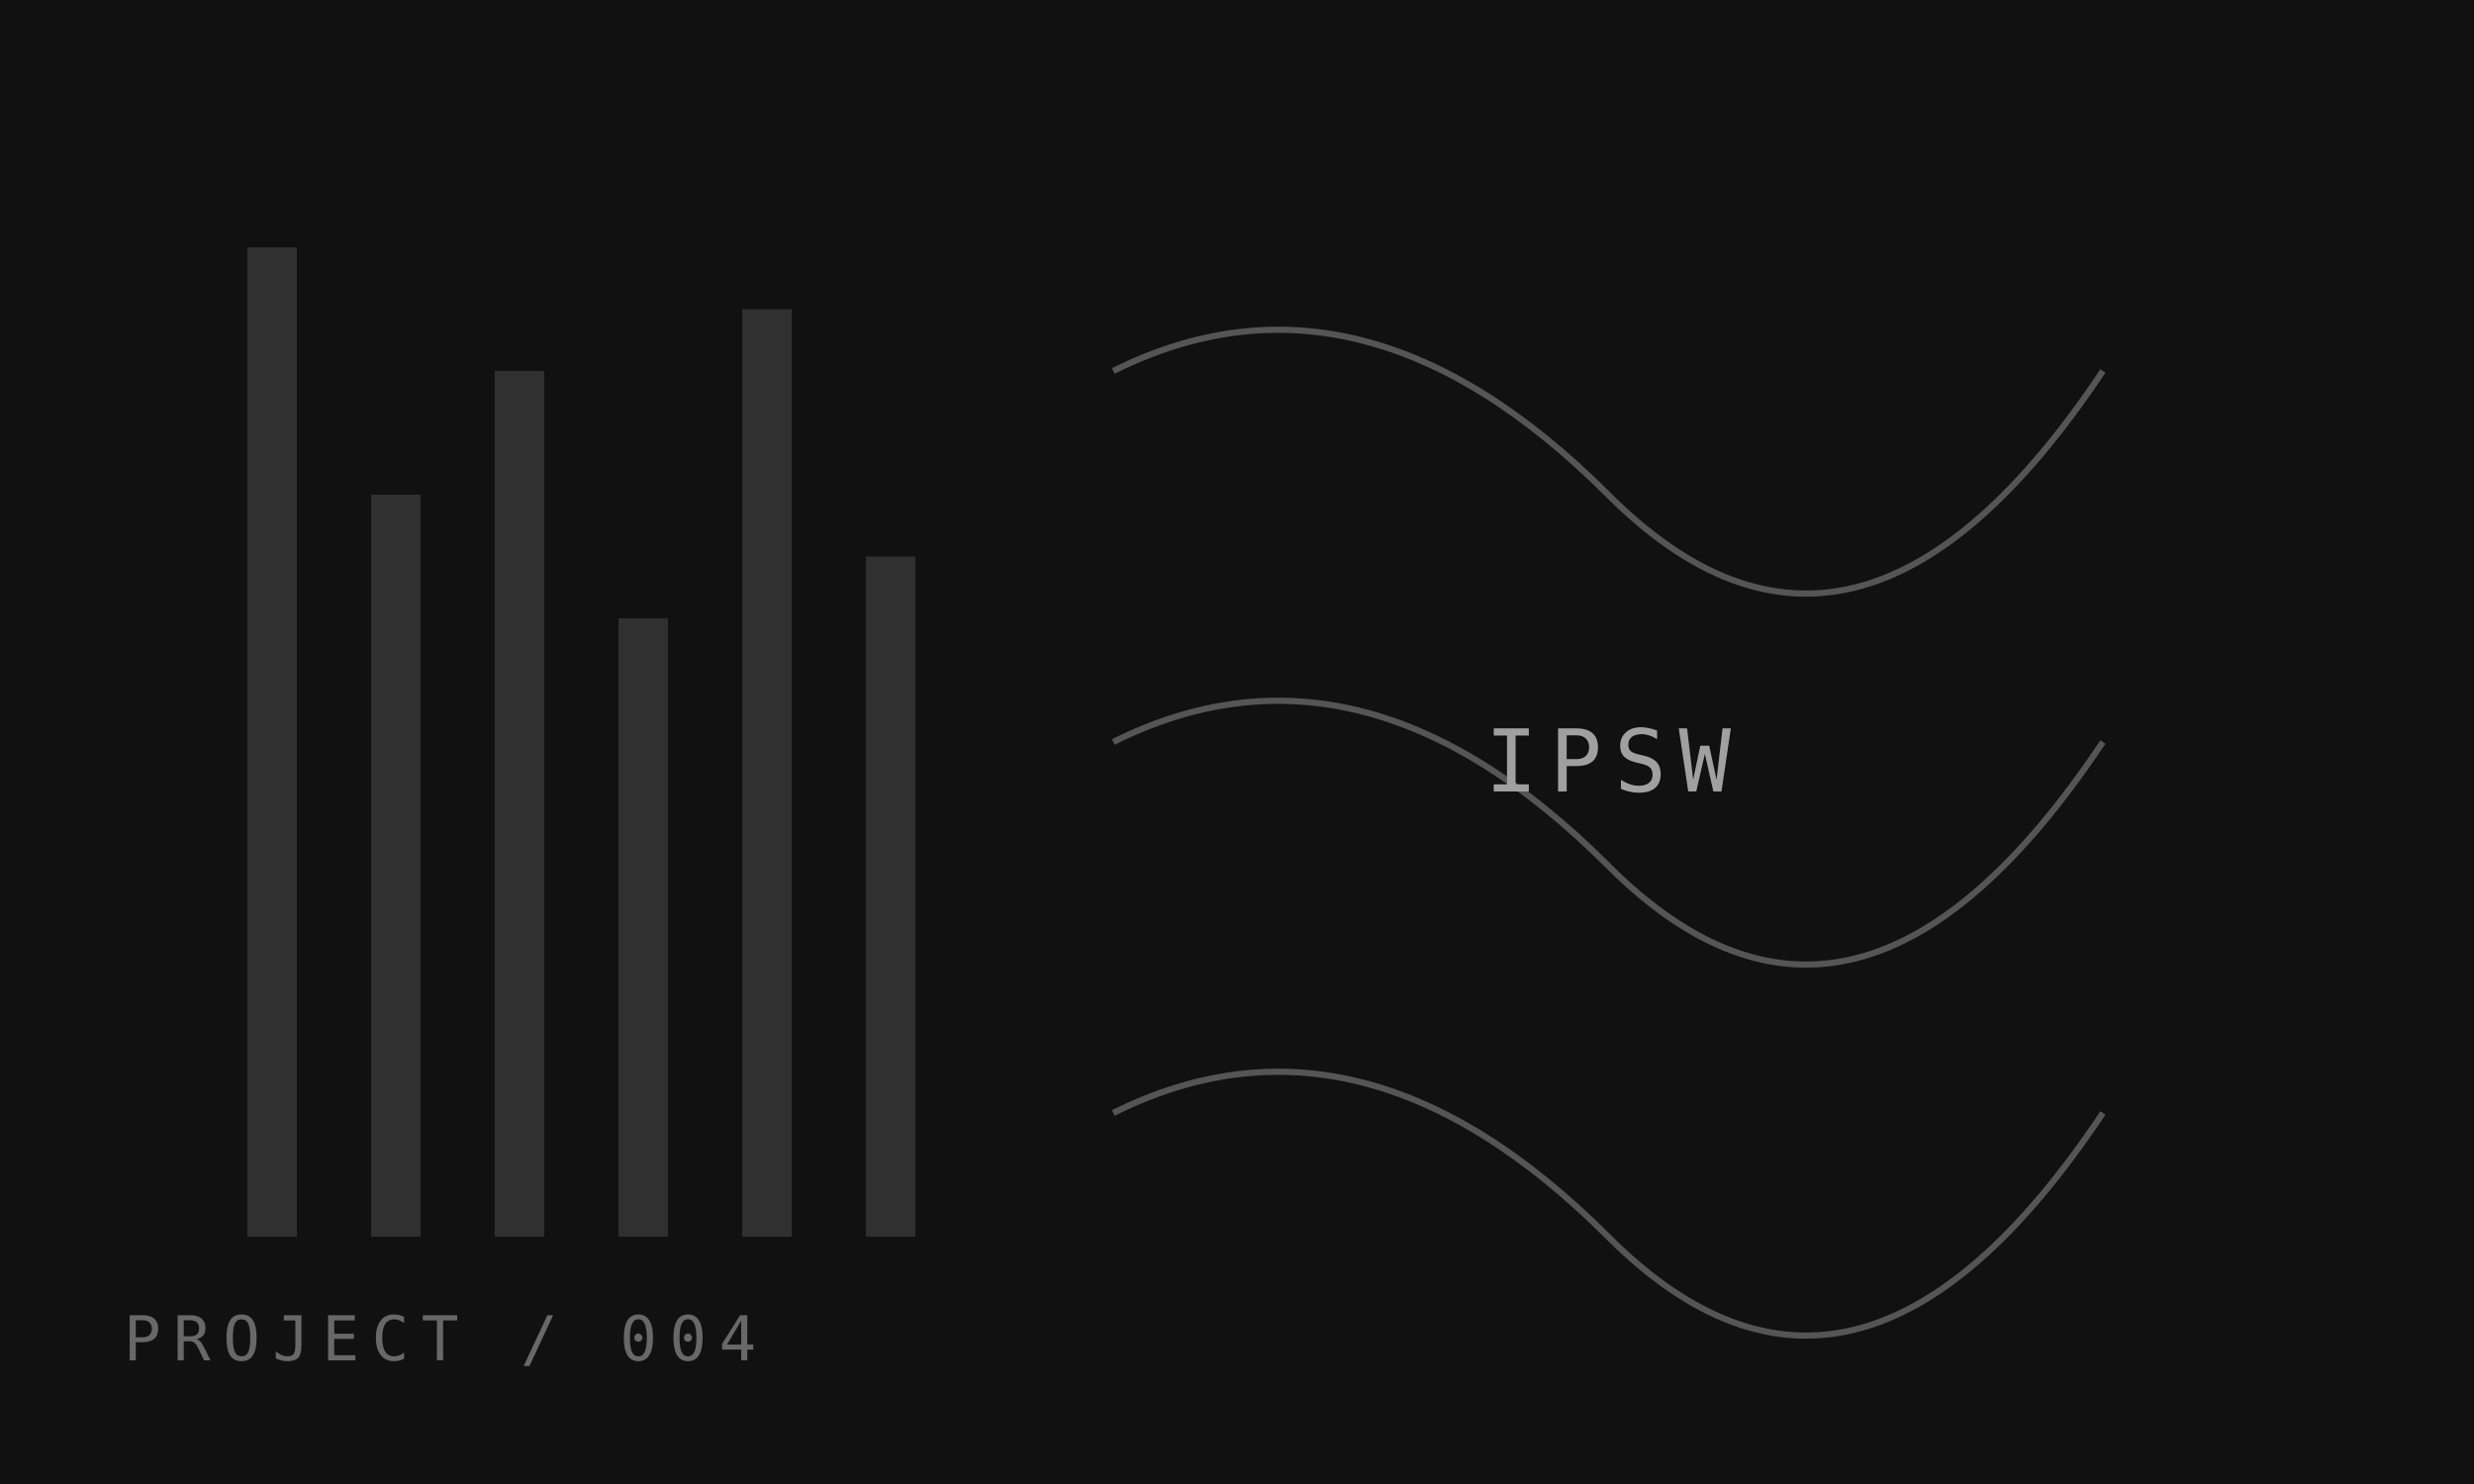
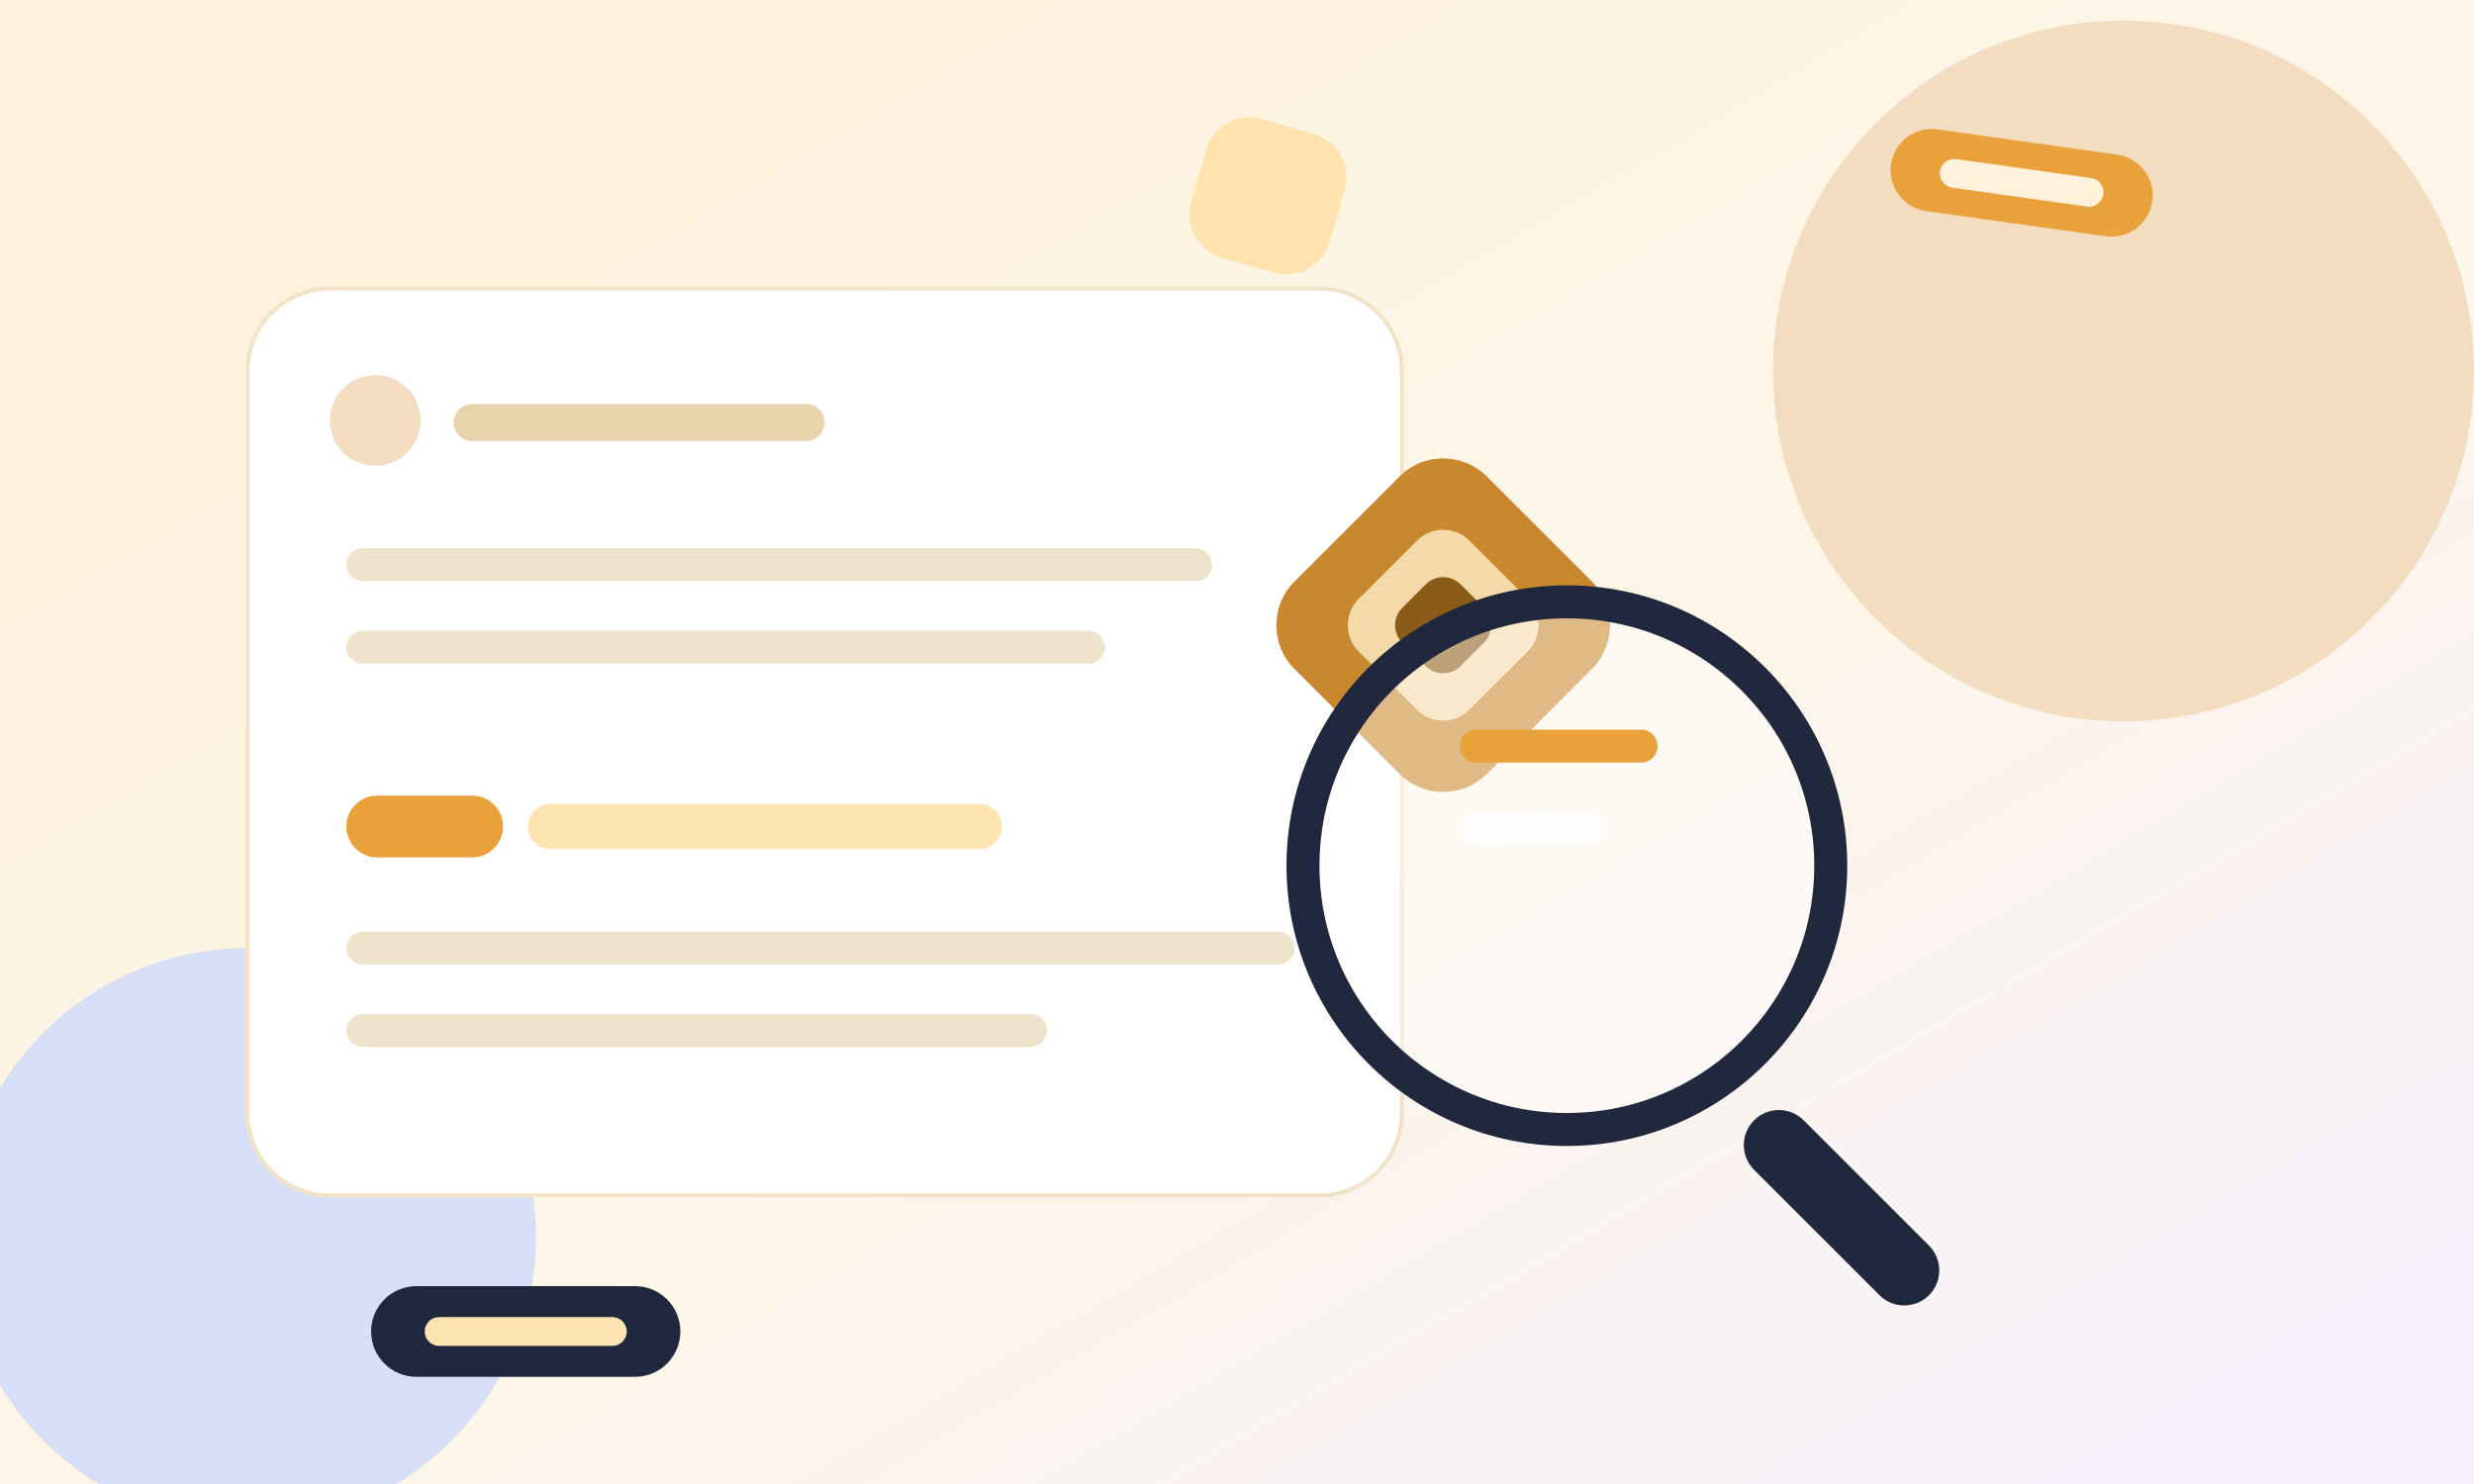
- <svg xmlns="http://www.w3.org/2000/svg" viewBox="0 0 400 240" width="400" height="240">
-   <rect width="400" height="240" fill="#111" />
-   <g fill="#303030">
-     <rect x="40" y="40" width="8" height="160" />
-     <rect x="60" y="80" width="8" height="120" />
-     <rect x="80" y="60" width="8" height="140" />
-     <rect x="100" y="100" width="8" height="100" />
-     <rect x="120" y="50" width="8" height="150" />
-     <rect x="140" y="90" width="8" height="110" />
+ <svg xmlns="http://www.w3.org/2000/svg" viewBox="0 0 1200 720" role="img" aria-label="iphone14-5-ios-27-2-ipsw-analysis — firmware research preview">
+   <defs>
+     <linearGradient id="bg" x1="0" y1="0" x2="1" y2="1">
+       <stop offset="0" stop-color="#fff1da" />
+       <stop offset="0.55" stop-color="#fdf6e8" />
+       <stop offset="1" stop-color="#f6f0ff" />
+     </linearGradient>
+   </defs>
+   <rect width="1200" height="720" fill="url(#bg)" />
+   <circle cx="1030" cy="180" r="170" fill="#f3dcc0" />
+   <circle cx="120" cy="600" r="140" fill="#d6dff6" />
+   <rect x="580" y="60" width="70" height="70" rx="22" transform="rotate(16 615 95)" fill="#ffe2ae" />
+   <rect x="120" y="140" width="560" height="440" rx="40" fill="#ffffff" stroke="#f2e2c6" stroke-width="2" />
+   <circle cx="182" cy="204" r="22" fill="#f3dcc0" />
+   <rect x="220" y="196" width="180" height="18" rx="9" fill="#e8d3ac" />
+   <rect x="168" y="266" width="420" height="16" rx="8" fill="#efe4cb" />
+   <rect x="168" y="306" width="368" height="16" rx="8" fill="#efe4cb" />
+   <rect x="168" y="386" width="76" height="30" rx="15" fill="#e9a23b" />
+   <rect x="256" y="390" width="230" height="22" rx="11" fill="#ffe4b3" />
+   <rect x="168" y="452" width="460" height="16" rx="8" fill="#efe4cb" />
+   <rect x="168" y="492" width="340" height="16" rx="8" fill="#efe4cb" />
+   <g transform="translate(700 210) rotate(45)">
+     <rect width="132" height="132" rx="30" fill="#c9882d" />
+     <rect x="28" y="28" width="76" height="76" rx="18" fill="#f6d9a8" />
+     <rect x="46" y="46" width="40" height="40" rx="12" fill="#8a5c17" />
  </g>
-   <g stroke="#555" stroke-width="1" fill="none">
-     <path d="M180 60 Q220 40 260 80 T340 60" />
-     <path d="M180 120 Q220 100 260 140 T340 120" />
-     <path d="M180 180 Q220 160 260 200 T340 180" />
+   <g transform="translate(760 420)">
+     <circle cx="0" cy="0" r="128" fill="rgba(255,255,255,0.42)" stroke="#20283e" stroke-width="16" />
+     <rect x="96" y="112" width="120" height="34" rx="17" fill="#20283e" transform="rotate(45 100 120)" />
+     <rect x="-52" y="-66" width="96" height="16" rx="8" fill="#e9a23b" />
+     <rect x="-52" y="-26" width="70" height="16" rx="8" fill="rgba(255,255,255,0.75)" />
  </g>
-   <text x="260" y="128" text-anchor="middle" font-family="monospace" font-size="14" fill="#a0a0a0" letter-spacing="2">IPSW</text>
-   <text x="20" y="220" font-family="monospace" font-size="10" fill="#686868" letter-spacing="2">PROJECT / 004</text>
+   <g transform="translate(180 624)">
+     <rect width="150" height="44" rx="22" fill="#20283e" />
+     <rect x="26" y="15" width="98" height="14" rx="7" fill="#ffe4b3" />
+   </g>
+   <g transform="translate(920 60) rotate(8)">
+     <rect width="128" height="40" rx="20" fill="#e9a23b" />
+     <rect x="24" y="13" width="80" height="14" rx="7" fill="#fff1da" />
+   </g>
</svg>
